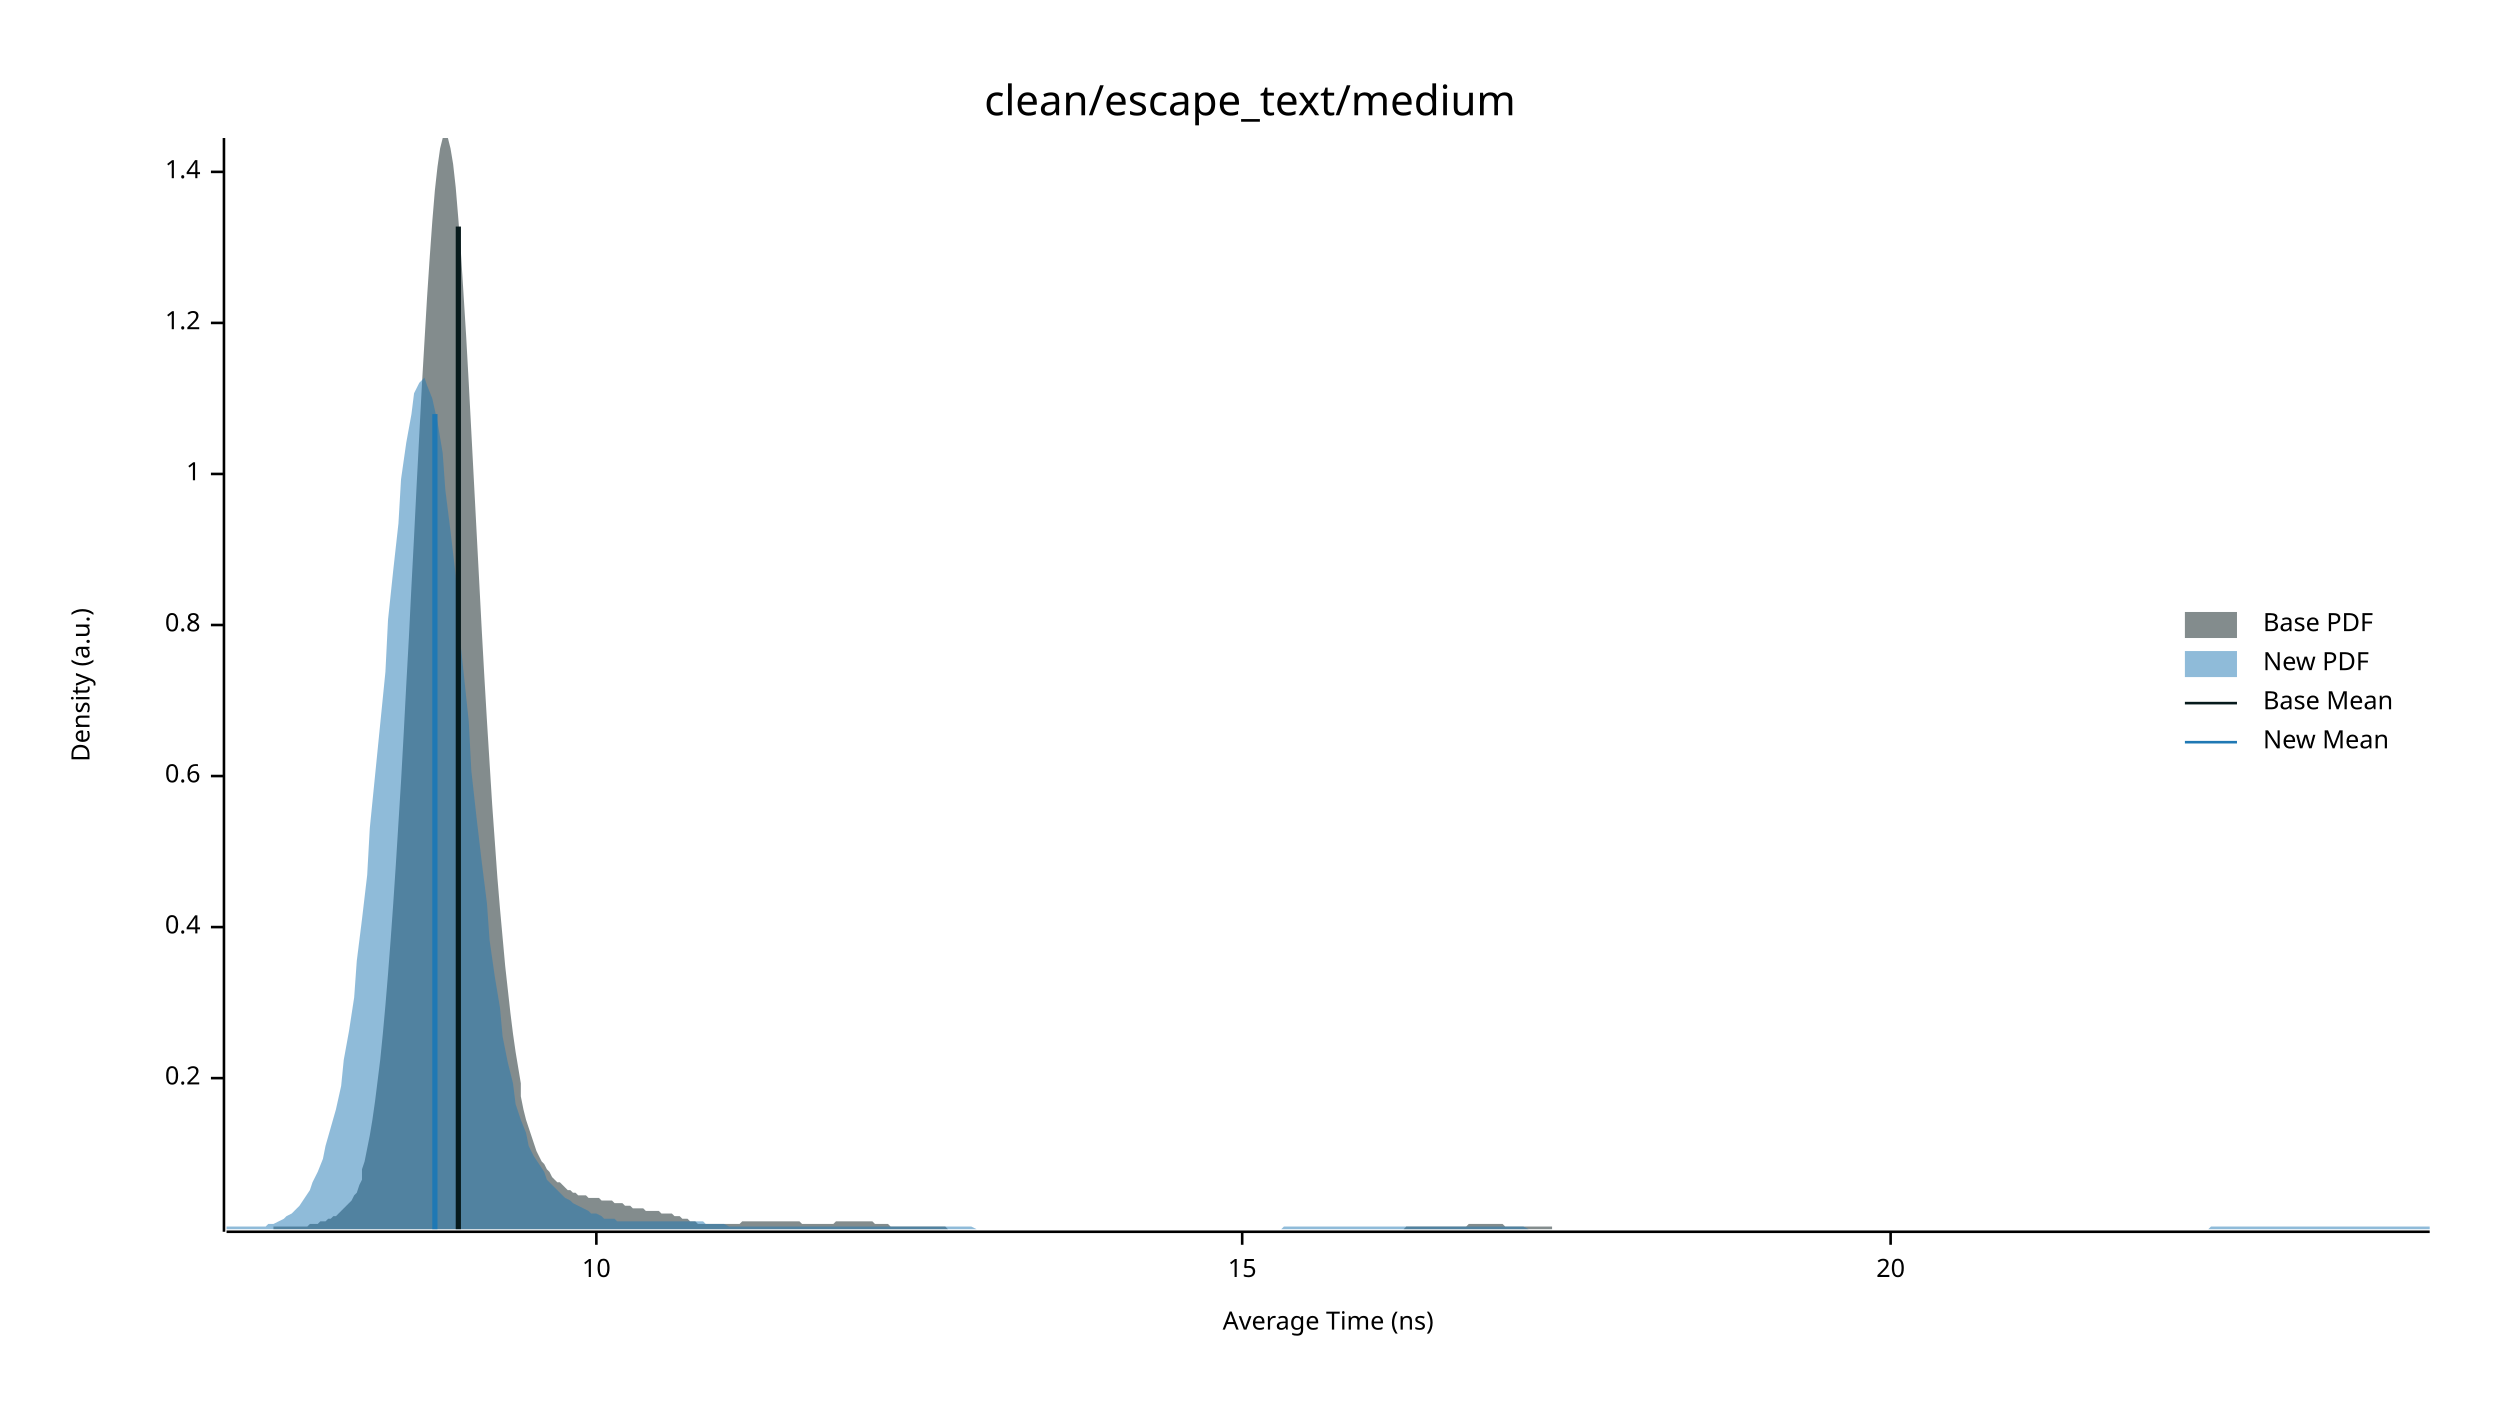
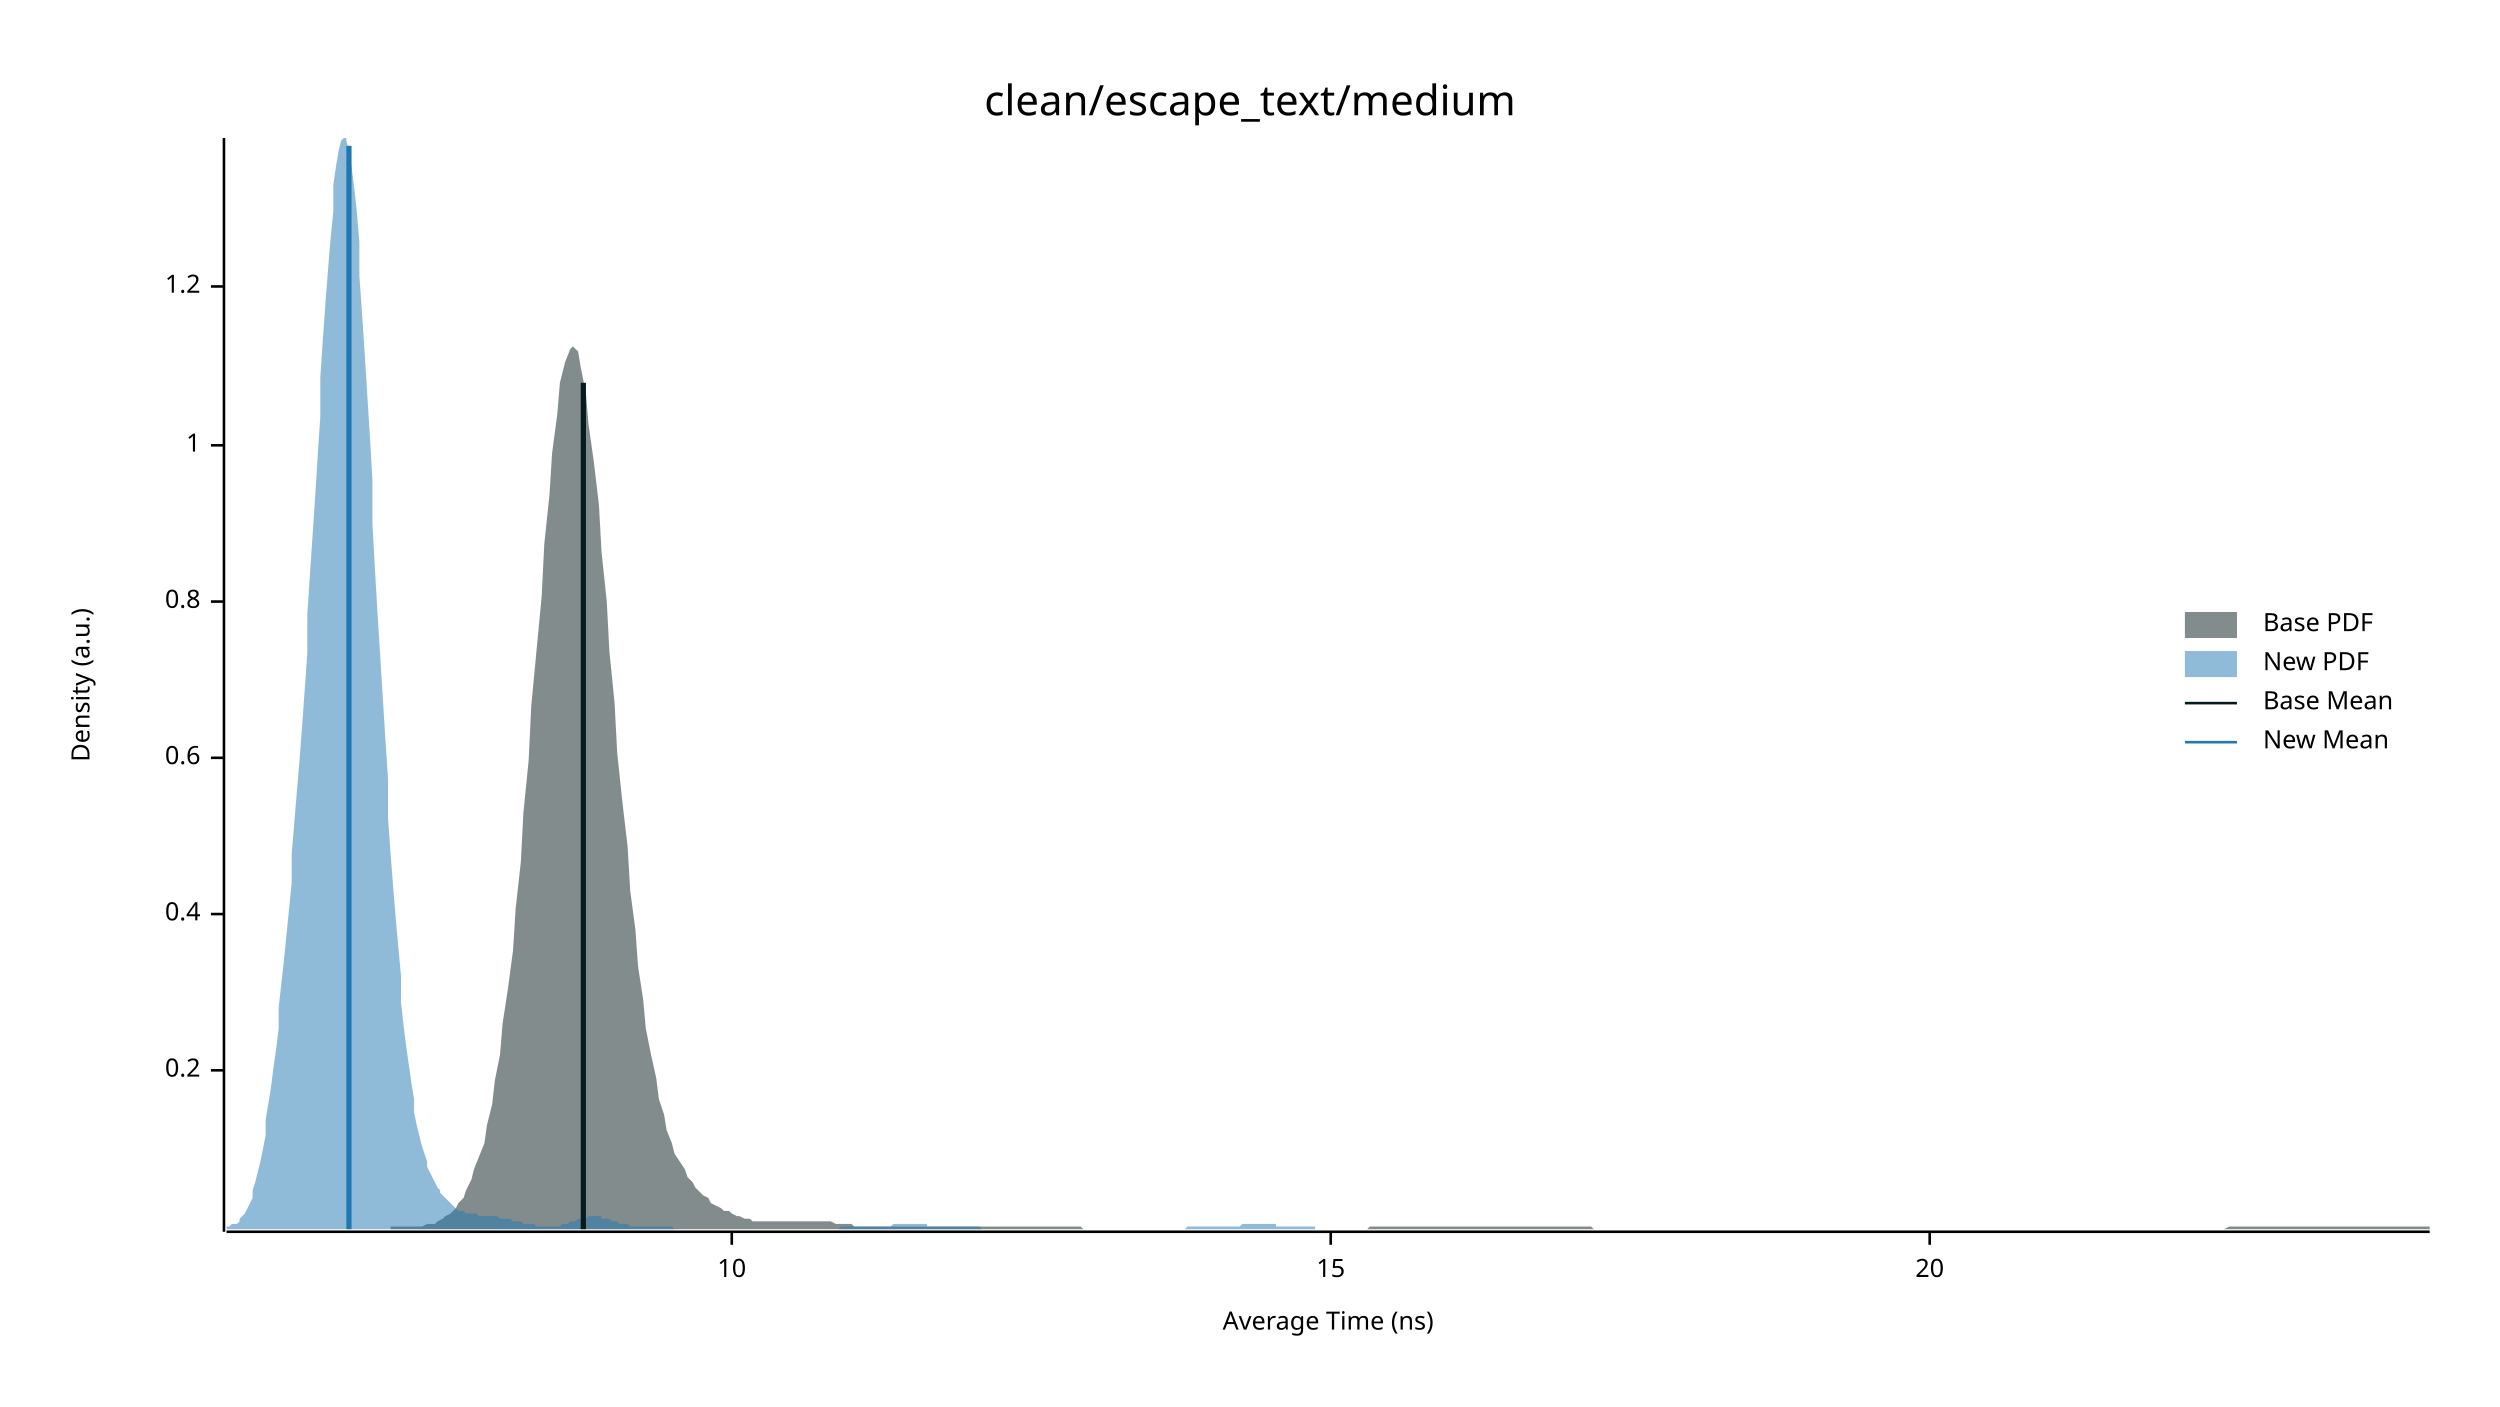
<svg xmlns="http://www.w3.org/2000/svg" width="960" height="540" viewBox="0 0 960 540">
  <text x="480" y="32" dy="0.76em" text-anchor="middle" font-family="sans-serif" font-size="16.129" opacity="1" fill="#000000">
clean/escape_text/medium
</text>
  <text x="27" y="263" dy="0.76em" text-anchor="middle" font-family="sans-serif" font-size="9.677" opacity="1" fill="#000000" transform="rotate(270, 27, 263)">
Density (a.u.)
</text>
  <text x="510" y="513" dy="-0.5ex" text-anchor="middle" font-family="sans-serif" font-size="9.677" opacity="1" fill="#000000">
Average Time (ns)
</text>
  <polyline fill="none" opacity="1" stroke="#000000" stroke-width="1" points="86,53 86,473 " />
-   <text x="77" y="414" dy="0.5ex" text-anchor="end" font-family="sans-serif" font-size="9.677" opacity="1" fill="#000000">
+   <text x="77" y="411" dy="0.5ex" text-anchor="end" font-family="sans-serif" font-size="9.677" opacity="1" fill="#000000">
0.2
</text>
-   <polyline fill="none" opacity="1" stroke="#000000" stroke-width="1" points="81,414 86,414 " />
-   <text x="77" y="356" dy="0.5ex" text-anchor="end" font-family="sans-serif" font-size="9.677" opacity="1" fill="#000000">
+   <polyline fill="none" opacity="1" stroke="#000000" stroke-width="1" points="81,411 86,411 " />
+   <text x="77" y="351" dy="0.5ex" text-anchor="end" font-family="sans-serif" font-size="9.677" opacity="1" fill="#000000">
0.4
</text>
-   <polyline fill="none" opacity="1" stroke="#000000" stroke-width="1" points="81,356 86,356 " />
-   <text x="77" y="298" dy="0.5ex" text-anchor="end" font-family="sans-serif" font-size="9.677" opacity="1" fill="#000000">
+   <polyline fill="none" opacity="1" stroke="#000000" stroke-width="1" points="81,351 86,351 " />
+   <text x="77" y="291" dy="0.5ex" text-anchor="end" font-family="sans-serif" font-size="9.677" opacity="1" fill="#000000">
0.6
</text>
-   <polyline fill="none" opacity="1" stroke="#000000" stroke-width="1" points="81,298 86,298 " />
-   <text x="77" y="240" dy="0.5ex" text-anchor="end" font-family="sans-serif" font-size="9.677" opacity="1" fill="#000000">
+   <polyline fill="none" opacity="1" stroke="#000000" stroke-width="1" points="81,291 86,291 " />
+   <text x="77" y="231" dy="0.5ex" text-anchor="end" font-family="sans-serif" font-size="9.677" opacity="1" fill="#000000">
0.8
</text>
-   <polyline fill="none" opacity="1" stroke="#000000" stroke-width="1" points="81,240 86,240 " />
-   <text x="77" y="182" dy="0.5ex" text-anchor="end" font-family="sans-serif" font-size="9.677" opacity="1" fill="#000000">
+   <polyline fill="none" opacity="1" stroke="#000000" stroke-width="1" points="81,231 86,231 " />
+   <text x="77" y="171" dy="0.5ex" text-anchor="end" font-family="sans-serif" font-size="9.677" opacity="1" fill="#000000">
1
</text>
-   <polyline fill="none" opacity="1" stroke="#000000" stroke-width="1" points="81,182 86,182 " />
-   <text x="77" y="124" dy="0.5ex" text-anchor="end" font-family="sans-serif" font-size="9.677" opacity="1" fill="#000000">
+   <polyline fill="none" opacity="1" stroke="#000000" stroke-width="1" points="81,171 86,171 " />
+   <text x="77" y="110" dy="0.5ex" text-anchor="end" font-family="sans-serif" font-size="9.677" opacity="1" fill="#000000">
1.2
</text>
-   <polyline fill="none" opacity="1" stroke="#000000" stroke-width="1" points="81,124 86,124 " />
-   <text x="77" y="66" dy="0.5ex" text-anchor="end" font-family="sans-serif" font-size="9.677" opacity="1" fill="#000000">
- 1.4
- </text>
-   <polyline fill="none" opacity="1" stroke="#000000" stroke-width="1" points="81,66 86,66 " />
+   <polyline fill="none" opacity="1" stroke="#000000" stroke-width="1" points="81,110 86,110 " />
  <polyline fill="none" opacity="1" stroke="#000000" stroke-width="1" points="87,473 933,473 " />
-   <text x="229" y="483" dy="0.76em" text-anchor="middle" font-family="sans-serif" font-size="9.677" opacity="1" fill="#000000">
+   <text x="281" y="483" dy="0.76em" text-anchor="middle" font-family="sans-serif" font-size="9.677" opacity="1" fill="#000000">
10
</text>
-   <polyline fill="none" opacity="1" stroke="#000000" stroke-width="1" points="229,473 229,478 " />
-   <text x="477" y="483" dy="0.76em" text-anchor="middle" font-family="sans-serif" font-size="9.677" opacity="1" fill="#000000">
+   <polyline fill="none" opacity="1" stroke="#000000" stroke-width="1" points="281,473 281,478 " />
+   <text x="511" y="483" dy="0.76em" text-anchor="middle" font-family="sans-serif" font-size="9.677" opacity="1" fill="#000000">
15
</text>
-   <polyline fill="none" opacity="1" stroke="#000000" stroke-width="1" points="477,473 477,478 " />
-   <text x="726" y="483" dy="0.76em" text-anchor="middle" font-family="sans-serif" font-size="9.677" opacity="1" fill="#000000">
+   <polyline fill="none" opacity="1" stroke="#000000" stroke-width="1" points="511,473 511,478 " />
+   <text x="741" y="483" dy="0.76em" text-anchor="middle" font-family="sans-serif" font-size="9.677" opacity="1" fill="#000000">
20
</text>
-   <polyline fill="none" opacity="1" stroke="#000000" stroke-width="1" points="726,473 726,478 " />
-   <polygon opacity="0.5" fill="#071A1C" points="105,471 106,471 107,471 108,471 109,471 110,471 111,471 112,471 113,471 114,471 115,471 116,471 117,471 118,471 119,470 120,470 121,470 122,470 123,469 124,469 125,469 126,468 127,468 128,467 129,467 130,466 131,465 132,464 133,463 134,462 135,461 136,459 137,458 138,455 139,453 139,449 140,446 141,441 142,436 143,430 144,423 145,415 146,407 147,397 148,386 149,374 150,361 151,347 152,332 153,316 154,300 155,282 156,263 157,245 158,225 159,206 160,186 161,167 162,148 163,131 164,114 165,99 166,85 167,73 168,64 169,57 170,53 171,53 172,53 173,57 174,63 175,72 176,84 177,97 178,113 179,129 180,147 181,166 182,185 183,204 184,223 185,242 186,260 187,277 188,293 189,309 190,323 191,337 192,349 193,360 194,371 195,380 196,389 197,397 198,404 199,410 200,416 200,421 201,426 202,430 203,433 204,436 205,439 206,442 207,444 208,446 209,447 210,449 211,450 212,452 213,453 214,454 215,454 216,455 217,456 218,457 219,457 220,458 221,458 222,459 223,459 224,459 225,459 226,460 227,460 228,460 229,460 230,460 231,461 232,461 233,461 234,461 235,461 236,462 237,462 238,462 239,462 240,463 241,463 242,463 243,464 244,464 245,464 246,464 247,464 248,465 249,465 250,465 251,465 252,465 253,465 254,466 255,466 256,466 257,466 258,466 259,467 260,467 260,467 261,467 262,468 263,468 264,468 265,469 266,469 267,469 268,470 269,470 270,470 271,470 272,470 273,470 274,470 275,470 276,470 277,470 278,470 279,470 280,470 281,470 282,470 283,470 284,470 285,469 286,469 287,469 288,469 289,469 290,469 291,469 292,469 293,469 294,469 295,469 296,469 297,469 298,469 299,469 300,469 301,469 302,469 303,469 304,469 305,469 306,469 307,469 308,470 309,470 310,470 311,470 312,470 313,470 314,470 315,470 316,470 317,470 318,470 319,470 320,470 321,469 321,469 322,469 323,469 324,469 325,469 326,469 327,469 328,469 329,469 330,469 331,469 332,469 333,469 334,469 335,469 336,470 337,470 338,470 339,470 340,470 341,470 342,471 343,471 344,471 345,471 346,471 347,471 348,471 349,471 350,471 351,471 352,471 353,471 354,471 355,471 356,471 357,471 358,471 359,471 360,471 361,471 362,471 363,471 364,472 365,472 366,472 367,472 368,472 369,472 370,472 371,472 372,472 373,472 374,472 375,472 376,472 377,472 378,472 379,472 380,472 381,472 381,472 382,472 383,472 384,472 385,472 386,472 387,472 388,472 389,472 390,472 391,472 392,472 393,472 394,472 395,472 396,472 397,472 398,472 399,472 400,472 401,472 402,472 403,472 404,472 405,472 406,472 407,472 408,472 409,472 410,472 411,472 412,472 413,472 414,472 415,472 416,472 417,472 418,472 419,472 420,472 421,472 422,472 423,472 424,472 425,472 426,472 427,472 428,472 429,472 430,472 431,472 432,472 433,472 434,472 435,472 436,472 437,472 438,472 439,472 440,472 441,472 442,472 442,472 443,472 444,472 445,472 446,472 447,472 448,472 449,472 450,472 451,472 452,472 453,472 454,472 455,472 456,472 457,472 458,472 459,472 460,472 461,472 462,472 463,472 464,472 465,472 466,472 467,472 468,472 469,472 470,472 471,472 472,472 473,472 474,472 475,472 476,472 477,472 478,472 479,472 480,472 481,472 482,472 483,472 484,472 485,472 486,472 487,472 488,472 489,472 490,472 491,472 492,472 493,472 494,472 495,472 496,472 497,472 498,472 499,472 500,472 501,472 502,472 503,472 503,472 504,472 505,472 506,472 507,472 508,472 509,472 510,472 511,472 512,472 513,472 514,472 515,472 516,472 517,472 518,472 519,472 520,472 521,472 522,472 523,472 524,472 525,472 526,472 527,472 528,472 529,472 530,472 531,472 532,472 533,472 534,472 535,472 536,472 537,472 538,472 539,472 540,471 541,471 542,471 543,471 544,471 545,471 546,471 547,471 548,471 549,471 550,471 551,471 552,471 553,471 554,471 555,471 556,471 557,471 558,471 559,471 560,471 561,471 562,471 563,471 563,471 564,470 565,470 566,470 567,470 568,470 569,470 570,470 571,470 572,470 573,470 574,470 575,470 576,470 577,470 578,471 579,471 580,471 581,471 582,471 583,471 584,471 585,471 586,471 587,471 588,471 589,471 590,471 591,471 592,471 593,471 594,471 595,471 596,471 596,472 105,472 " />
-   <polygon opacity="0.5" fill="#1F78B4" points="87,471 88,471 90,471 92,471 93,471 95,471 97,471 98,471 100,471 102,471 103,470 105,470 107,469 109,468 110,467 112,466 114,464 115,463 117,460 119,457 120,454 122,450 124,445 125,440 127,433 129,426 131,417 132,407 134,396 136,383 137,369 139,353 141,336 142,318 144,298 146,278 148,258 149,238 151,219 153,201 154,184 156,170 158,159 159,151 161,147 163,145 164,148 166,153 168,162 170,174 171,188 173,204 175,221 176,239 178,258 180,277 181,296 183,314 185,331 187,347 188,361 190,375 192,387 193,398 195,408 197,416 198,424 200,430 202,435 203,440 205,444 207,447 209,450 210,453 212,455 214,457 215,458 217,460 219,461 220,462 222,463 224,464 226,465 227,466 229,466 231,467 232,468 234,468 236,468 237,469 239,469 241,469 242,469 244,469 246,469 248,469 249,469 251,469 253,469 254,469 256,469 258,469 259,469 261,469 263,469 265,469 266,469 268,469 270,469 271,470 273,470 275,470 276,470 278,470 280,471 281,471 283,471 285,471 287,471 288,471 290,471 292,471 293,471 295,471 297,471 298,471 300,471 302,471 304,471 305,471 307,471 309,471 310,471 312,471 314,471 315,471 317,471 319,471 320,471 322,471 324,471 326,471 327,471 329,471 331,471 332,471 334,471 336,471 337,471 339,471 341,471 343,471 344,471 346,471 348,471 349,471 351,471 353,471 354,471 356,471 358,471 359,471 361,471 363,471 365,471 366,471 368,471 370,471 371,471 373,471 375,472 376,472 378,472 380,472 381,472 383,472 385,472 387,472 388,472 390,472 392,472 393,472 395,472 397,472 398,472 400,472 402,472 404,472 405,472 407,472 409,472 410,472 412,472 414,472 415,472 417,472 419,472 420,472 422,472 424,472 426,472 427,472 429,472 431,472 432,472 434,472 436,472 437,472 439,472 441,472 443,472 444,472 446,472 448,472 449,472 451,472 453,472 454,472 456,472 458,472 459,472 461,472 463,472 465,472 466,472 468,472 470,472 471,472 473,472 475,472 476,472 478,472 480,472 482,472 483,472 485,472 487,472 488,472 490,472 492,472 493,471 495,471 497,471 498,471 500,471 502,471 504,471 505,471 507,471 509,471 510,471 512,471 514,471 515,471 517,471 519,471 521,471 522,471 524,471 526,471 527,471 529,471 531,471 532,471 534,471 536,471 537,471 539,471 541,471 543,471 544,471 546,471 548,471 549,471 551,471 553,471 554,471 556,471 558,471 560,471 561,471 563,471 565,471 566,471 568,471 570,471 571,471 573,471 575,471 576,471 578,471 580,471 582,471 583,471 585,471 587,472 588,472 590,472 592,472 593,472 595,472 597,472 599,472 600,472 602,472 604,472 605,472 607,472 609,472 610,472 612,472 614,472 615,472 617,472 619,472 621,472 622,472 624,472 626,472 627,472 629,472 631,472 632,472 634,472 636,472 638,472 639,472 641,472 643,472 644,472 646,472 648,472 649,472 651,472 653,472 654,472 656,472 658,472 660,472 661,472 663,472 665,472 666,472 668,472 670,472 671,472 673,472 675,472 676,472 678,472 680,472 682,472 683,472 685,472 687,472 688,472 690,472 692,472 693,472 695,472 697,472 699,472 700,472 702,472 704,472 705,472 707,472 709,472 710,472 712,472 714,472 715,472 717,472 719,472 721,472 722,472 724,472 726,472 727,472 729,472 731,472 732,472 734,472 736,472 738,472 739,472 741,472 743,472 744,472 746,472 748,472 749,472 751,472 753,472 754,472 756,472 758,472 760,472 761,472 763,472 765,472 766,472 768,472 770,472 771,472 773,472 775,472 777,472 778,472 780,472 782,472 783,472 785,472 787,472 788,472 790,472 792,472 793,472 795,472 797,472 799,472 800,472 802,472 804,472 805,472 807,472 809,472 810,472 812,472 814,472 816,472 817,472 819,472 821,472 822,472 824,472 826,472 827,472 829,472 831,472 832,472 834,472 836,472 838,472 839,472 841,472 843,472 844,472 846,472 848,472 849,471 851,471 853,471 855,471 856,471 858,471 860,471 861,471 863,471 865,471 866,471 868,471 870,471 871,471 873,471 875,471 877,471 878,471 880,471 882,471 883,471 885,471 887,471 888,471 890,471 892,471 894,471 895,471 897,471 899,471 900,471 902,471 904,471 905,471 907,471 909,471 910,471 912,471 914,471 916,471 917,471 919,471 921,471 922,471 924,471 926,471 927,471 929,471 931,471 933,471 933,472 87,472 " />
-   <polyline fill="none" opacity="1" stroke="#071A1C" stroke-width="2" points="176,472 176,87 " />
-   <polyline fill="none" opacity="1" stroke="#1F78B4" stroke-width="2" points="167,472 167,159 " />
+   <polyline fill="none" opacity="1" stroke="#000000" stroke-width="1" points="741,473 741,478 " />
+   <polygon opacity="0.5" fill="#071A1C" points="150,471 151,471 153,471 154,471 156,471 157,471 159,471 161,471 162,471 164,470 165,470 167,470 168,469 170,468 171,467 173,466 175,464 176,462 178,460 179,457 181,453 182,449 184,444 186,439 187,432 189,424 190,415 192,405 193,393 195,380 197,365 198,349 200,331 201,312 203,292 204,271 206,250 208,229 209,209 211,190 212,174 214,159 215,147 217,139 219,134 220,133 222,135 223,141 225,151 226,163 228,177 230,194 231,212 233,231 234,250 236,270 237,289 239,308 241,325 242,342 244,357 245,371 247,384 248,395 250,405 252,414 253,422 255,428 256,434 258,439 259,443 261,446 263,449 264,452 266,454 267,456 269,458 270,459 272,460 273,462 275,463 277,464 278,465 280,465 281,466 283,467 284,467 286,468 288,468 289,469 291,469 292,469 294,469 295,469 297,469 299,469 300,469 302,469 303,469 305,469 306,469 308,469 310,469 311,469 313,469 314,469 316,469 317,469 319,469 321,470 322,470 324,470 325,470 327,470 328,471 330,471 332,471 333,471 335,471 336,471 338,471 339,471 341,471 343,471 344,471 346,471 347,471 349,471 350,471 352,471 354,471 355,471 357,471 358,471 360,471 361,471 363,471 364,471 366,471 368,471 369,471 371,471 372,471 374,471 375,471 377,471 379,471 380,471 382,471 383,471 385,471 386,471 388,471 390,471 391,471 393,471 394,471 396,471 397,471 399,471 401,471 402,471 404,471 405,471 407,471 408,471 410,471 412,471 413,471 415,471 416,472 418,472 419,472 421,472 423,472 424,472 426,472 427,472 429,472 430,472 432,472 434,472 435,472 437,472 438,472 440,472 441,472 443,472 445,472 446,472 448,472 449,472 451,472 452,472 454,472 455,472 457,472 459,472 460,472 462,472 463,472 465,472 466,472 468,472 470,472 471,472 473,472 474,472 476,472 477,472 479,472 481,472 482,472 484,472 485,472 487,472 488,472 490,472 492,472 493,472 495,472 496,472 498,472 499,472 501,472 503,472 504,472 506,472 507,472 509,472 510,472 512,472 514,472 515,472 517,472 518,472 520,472 521,472 523,472 525,472 526,471 528,471 529,471 531,471 532,471 534,471 536,471 537,471 539,471 540,471 542,471 543,471 545,471 547,471 548,471 550,471 551,471 553,471 554,471 556,471 557,471 559,471 561,471 562,471 564,471 565,471 567,471 568,471 570,471 572,471 573,471 575,471 576,471 578,471 579,471 581,471 583,471 584,471 586,471 587,471 589,471 590,471 592,471 594,471 595,471 597,471 598,471 600,471 601,471 603,471 605,471 606,471 608,471 609,471 611,471 612,472 614,472 616,472 617,472 619,472 620,472 622,472 623,472 625,472 627,472 628,472 630,472 631,472 633,472 634,472 636,472 638,472 639,472 641,472 642,472 644,472 645,472 647,472 648,472 650,472 652,472 653,472 655,472 656,472 658,472 659,472 661,472 663,472 664,472 666,472 667,472 669,472 670,472 672,472 674,472 675,472 677,472 678,472 680,472 681,472 683,472 685,472 686,472 688,472 689,472 691,472 692,472 694,472 696,472 697,472 699,472 700,472 702,472 703,472 705,472 707,472 708,472 710,472 711,472 713,472 714,472 716,472 718,472 719,472 721,472 722,472 724,472 725,472 727,472 729,472 730,472 732,472 733,472 735,472 736,472 738,472 740,472 741,472 743,472 744,472 746,472 747,472 749,472 750,472 752,472 754,472 755,472 757,472 758,472 760,472 761,472 763,472 765,472 766,472 768,472 769,472 771,472 772,472 774,472 776,472 777,472 779,472 780,472 782,472 783,472 785,472 787,472 788,472 790,472 791,472 793,472 794,472 796,472 798,472 799,472 801,472 802,472 804,472 805,472 807,472 809,472 810,472 812,472 813,472 815,472 816,472 818,472 820,472 821,472 823,472 824,472 826,472 827,472 829,472 831,472 832,472 834,472 835,472 837,472 838,472 840,472 841,472 843,472 845,472 846,472 848,472 849,472 851,472 852,472 854,472 856,471 857,471 859,471 860,471 862,471 863,471 865,471 867,471 868,471 870,471 871,471 873,471 874,471 876,471 878,471 879,471 881,471 882,471 884,471 885,471 887,471 889,471 890,471 892,471 893,471 895,471 896,471 898,471 900,471 901,471 903,471 904,471 906,471 907,471 909,471 911,471 912,471 914,471 915,471 917,471 918,471 920,471 922,471 923,471 925,471 926,471 928,471 929,471 931,471 933,471 933,472 150,472 " />
+   <polygon opacity="0.5" fill="#1F78B4" points="87,471 87,471 88,471 89,470 90,470 91,470 92,469 92,468 93,467 94,466 95,464 96,462 97,460 97,457 98,454 99,450 100,446 101,441 102,436 102,430 103,424 104,418 105,410 106,403 107,395 107,387 108,378 109,369 110,359 111,349 112,339 112,328 113,316 114,304 115,292 116,279 117,265 118,251 118,236 119,221 120,206 121,191 122,175 123,160 123,145 124,130 125,116 126,103 127,91 128,81 128,71 129,64 130,58 131,54 132,53 133,53 133,54 134,58 135,64 136,72 137,81 138,93 138,106 139,120 140,135 141,151 142,167 143,184 143,201 144,219 145,236 146,252 147,268 148,284 149,299 149,314 150,328 151,341 152,353 153,364 154,375 154,385 155,394 156,402 157,409 158,416 159,422 159,427 160,432 161,436 162,440 163,443 164,446 164,448 165,450 166,452 167,454 168,456 169,457 169,458 170,459 171,460 172,461 173,462 174,463 174,463 175,464 176,465 177,465 178,465 179,466 180,466 180,466 181,466 182,466 183,466 184,467 185,467 185,467 186,467 187,467 188,467 189,467 190,467 190,467 191,467 192,468 193,468 194,468 195,468 195,468 196,468 197,469 198,469 199,469 200,469 200,469 201,470 202,470 203,470 204,470 205,470 206,471 206,471 207,471 208,471 209,471 210,471 211,471 211,471 212,471 213,471 214,471 215,471 216,470 216,470 217,470 218,470 219,469 220,469 221,469 221,469 222,468 223,468 224,468 225,468 226,467 226,467 227,467 228,467 229,467 230,467 231,467 231,468 232,468 233,468 234,468 235,469 236,469 237,469 237,469 238,470 239,470 240,470 241,470 242,471 242,471 243,471 244,471 245,471 246,471 247,471 247,471 248,471 249,471 250,471 251,471 252,471 252,471 253,471 254,471 255,471 256,471 257,471 257,471 258,471 259,472 260,472 261,472 262,472 262,472 263,472 264,472 265,472 266,472 267,472 268,472 268,472 269,472 270,472 271,472 272,472 273,472 273,472 274,472 275,472 276,472 277,472 278,472 278,472 279,472 280,472 281,472 282,472 283,472 283,472 284,472 285,472 286,472 287,472 288,472 288,472 289,472 290,472 291,472 292,472 293,472 294,472 294,472 295,472 296,472 297,472 298,472 299,472 299,472 300,472 301,472 302,472 303,472 304,472 304,472 305,472 306,472 307,472 308,472 309,472 309,472 310,472 311,472 312,472 313,472 314,472 314,472 315,472 316,472 317,472 318,472 319,472 319,472 320,472 321,472 322,472 323,471 324,471 325,471 325,471 326,471 327,471 328,471 329,471 330,471 330,471 331,471 332,471 333,471 334,471 335,471 335,471 336,471 337,471 338,471 339,471 340,471 340,471 341,471 342,471 343,470 344,470 345,470 345,470 346,470 347,470 348,470 349,470 350,470 350,470 351,470 352,470 353,470 354,470 355,470 356,470 356,471 357,471 358,471 359,471 360,471 361,471 361,471 362,471 363,471 364,471 365,471 366,471 366,471 367,471 368,471 369,471 370,471 371,471 371,471 372,471 373,471 374,471 375,471 376,471 376,471 377,472 378,472 379,472 380,472 381,472 382,472 382,472 383,472 384,472 385,472 386,472 387,472 387,472 388,472 389,472 390,472 391,472 392,472 392,472 393,472 394,472 395,472 396,472 397,472 397,472 398,472 399,472 400,472 401,472 402,472 402,472 403,472 404,472 405,472 406,472 407,472 407,472 408,472 409,472 410,472 411,472 412,472 413,472 413,472 414,472 415,472 416,472 417,472 418,472 418,472 419,472 420,472 421,472 422,472 423,472 423,472 424,472 425,472 426,472 427,472 428,472 428,472 429,472 430,472 431,472 432,472 433,472 433,472 434,472 435,472 436,472 437,472 438,472 438,472 439,472 440,472 441,472 442,472 443,472 444,472 444,472 445,472 446,472 447,472 448,472 449,472 449,472 450,472 451,472 452,472 453,472 454,472 454,472 455,472 456,471 457,471 458,471 459,471 459,471 460,471 461,471 462,471 463,471 464,471 464,471 465,471 466,471 467,471 468,471 469,471 469,471 470,471 471,471 472,471 473,471 474,471 475,471 475,471 476,471 477,470 478,470 479,470 480,470 480,470 481,470 482,470 483,470 484,470 485,470 485,470 486,470 487,470 488,470 489,470 490,470 490,471 491,471 492,471 493,471 494,471 495,471 495,471 496,471 497,471 498,471 499,471 500,471 501,471 501,471 502,471 503,471 504,471 505,471 505,472 87,472 " />
+   <polyline fill="none" opacity="1" stroke="#071A1C" stroke-width="2" points="224,472 224,147 " />
+   <polyline fill="none" opacity="1" stroke="#1F78B4" stroke-width="2" points="134,472 134,56 " />
  <text x="869" y="235" dy="0.76em" text-anchor="start" font-family="sans-serif" font-size="9.677" opacity="1" fill="#000000">
Base PDF
</text>
  <text x="869" y="250" dy="0.76em" text-anchor="start" font-family="sans-serif" font-size="9.677" opacity="1" fill="#000000">
New PDF
</text>
  <text x="869" y="265" dy="0.76em" text-anchor="start" font-family="sans-serif" font-size="9.677" opacity="1" fill="#000000">
Base Mean
</text>
  <text x="869" y="280" dy="0.76em" text-anchor="start" font-family="sans-serif" font-size="9.677" opacity="1" fill="#000000">
New Mean
</text>
  <rect x="839" y="235" width="20" height="10" opacity="0.5" fill="#071A1C" stroke="none" />
  <rect x="839" y="250" width="20" height="10" opacity="0.5" fill="#1F78B4" stroke="none" />
  <polyline fill="none" opacity="1" stroke="#071A1C" stroke-width="1" points="839,270 859,270 " />
  <polyline fill="none" opacity="1" stroke="#1F78B4" stroke-width="1" points="839,285 859,285 " />
</svg>
